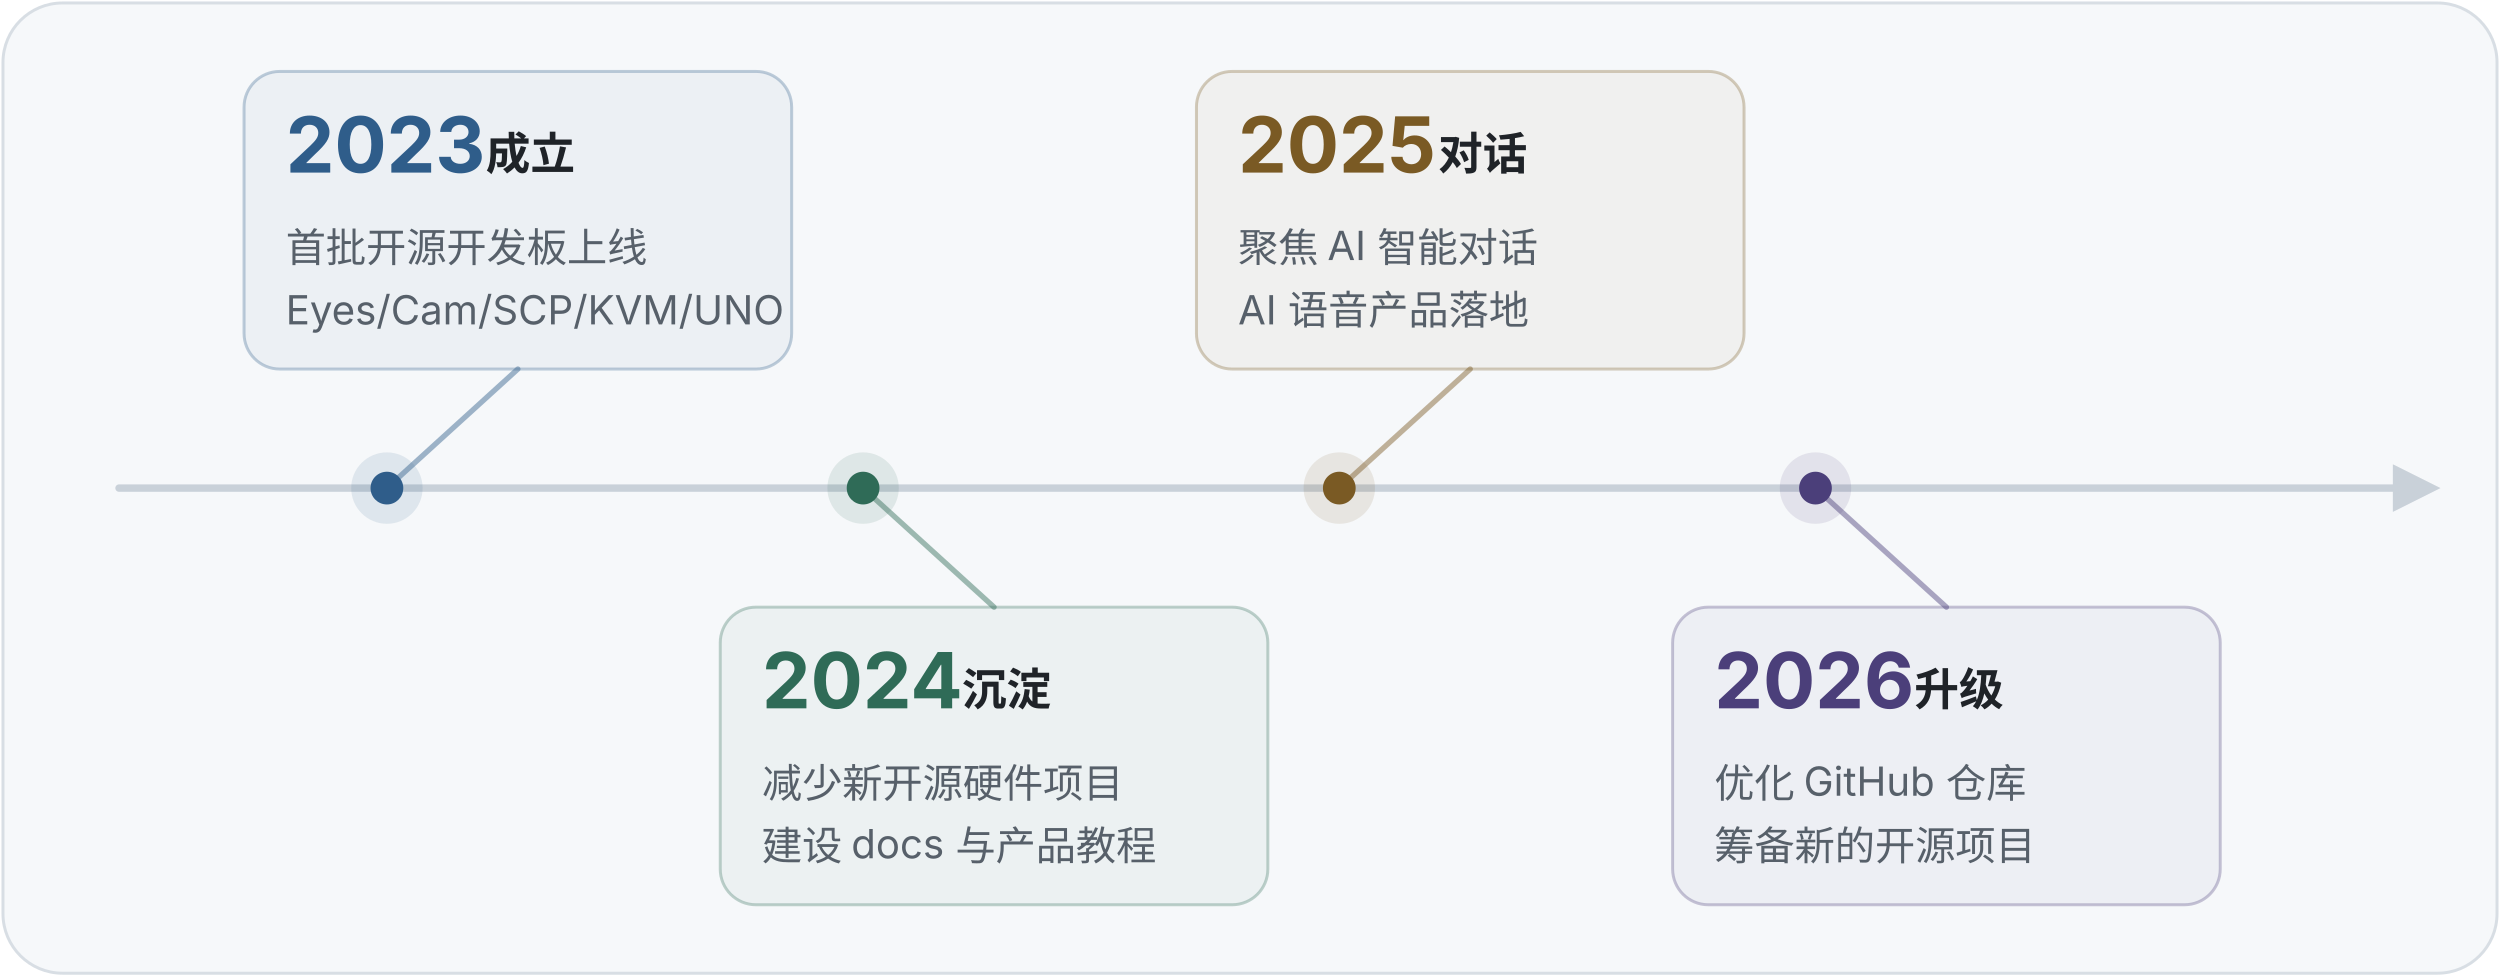
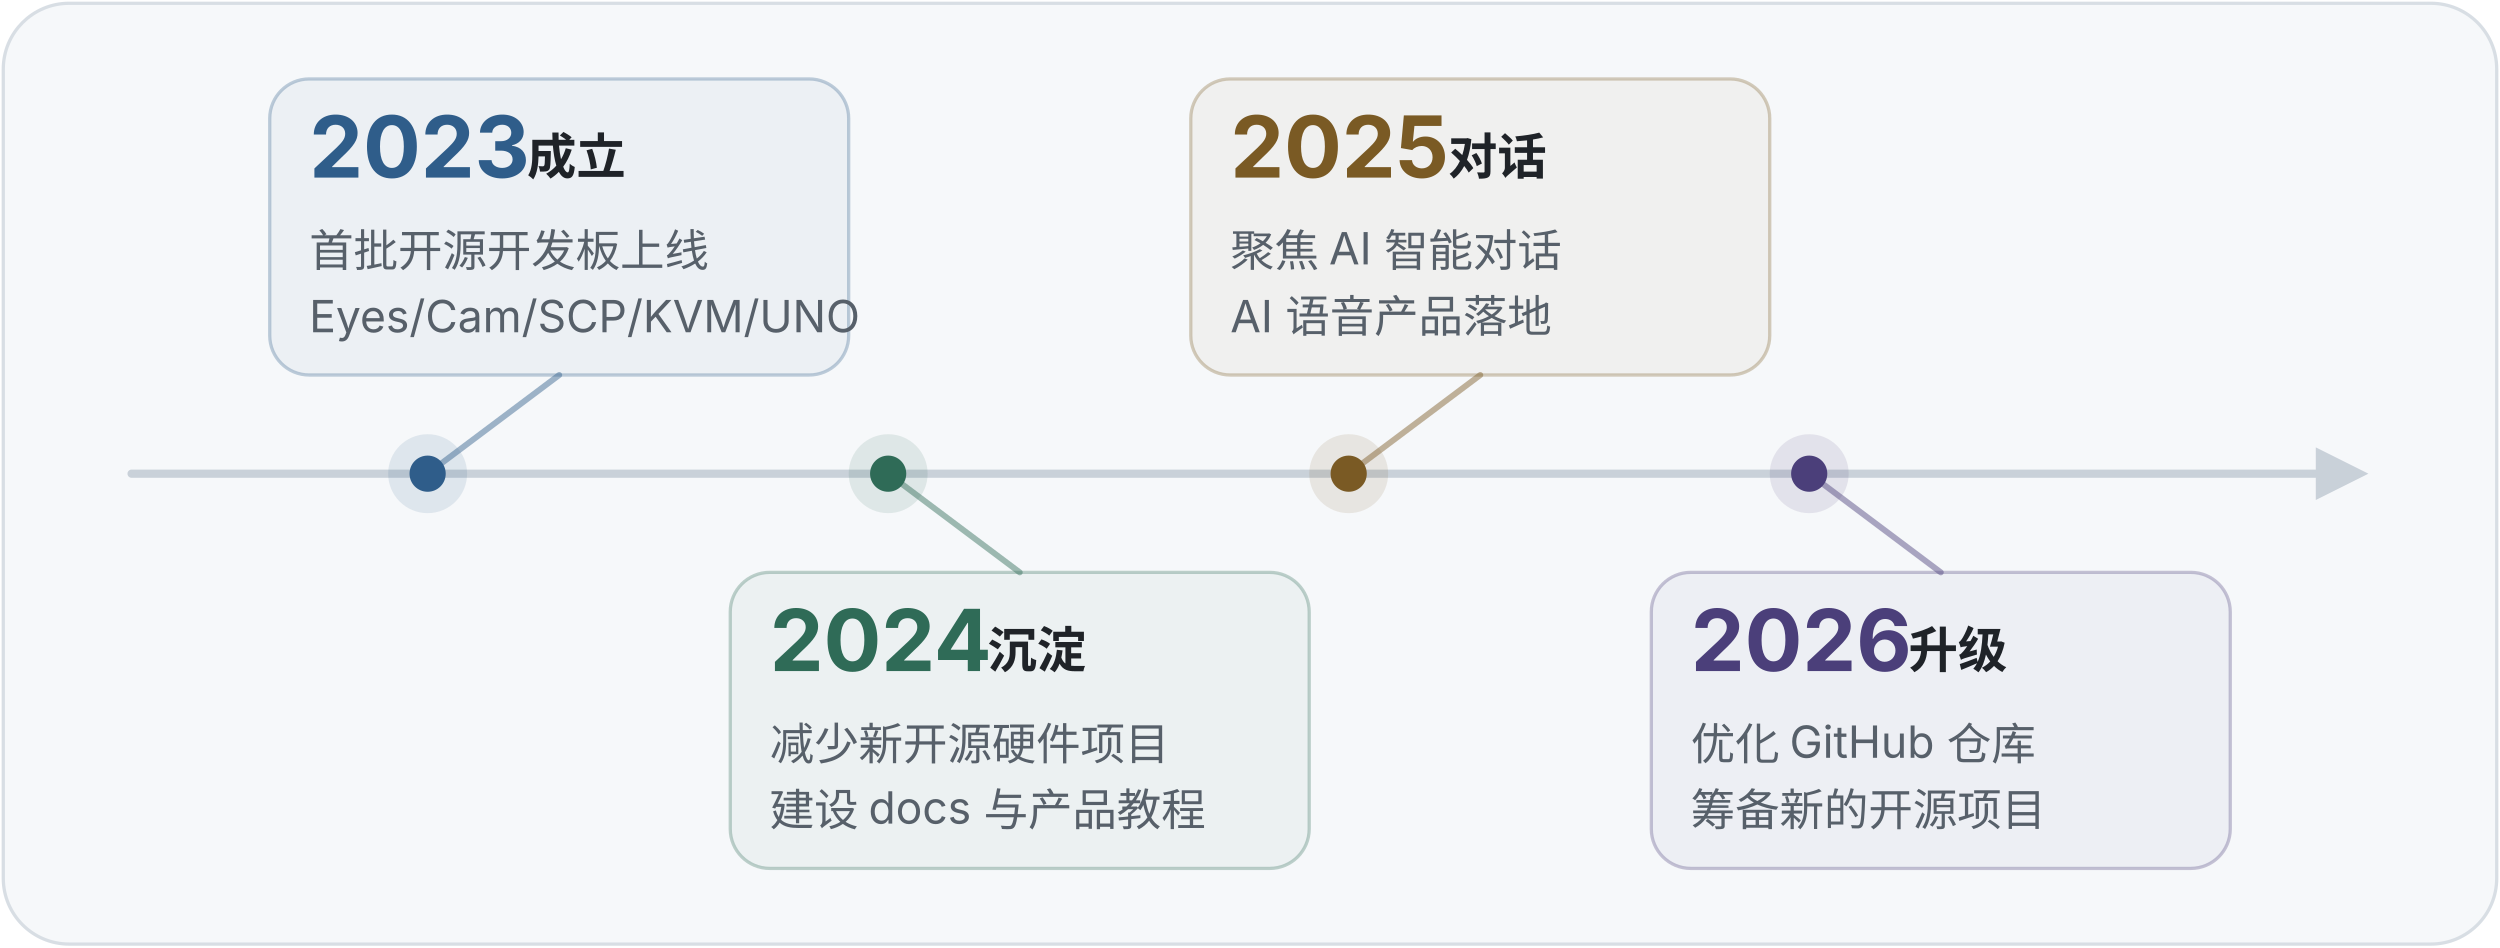
- <svg xmlns="http://www.w3.org/2000/svg" width="840" height="328" viewBox="0 0 840 328" role="img" aria-label="AiPi 小安派团队发展鱼骨时间线">
-   <rect x="1" y="1" width="838" height="326" rx="20" fill="#f6f8fa" stroke="#d8dee4" />
-   <line x1="40" y1="164" x2="804" y2="164" stroke="#c9d1d9" stroke-width="2.5" stroke-linecap="round" />
-   <path d="M804 156 L820 164 L804 172 Z" fill="#c9d1d9" />
-   <line x1="130.0" y1="164" x2="174.0" y2="124" stroke="#2f5d8a" stroke-opacity="0.45" stroke-width="1.8" stroke-linecap="round" />
-   <circle cx="130.0" cy="164" r="12" fill="#2f5d8a" fill-opacity="0.12" />
-   <circle cx="130.0" cy="164" r="5.5" fill="#2f5d8a" />
-   <rect x="82.0" y="24" width="184.0" height="100" rx="12" fill="#2f5d8a" fill-opacity="0.05" stroke="#2f5d8a" stroke-opacity="0.30" />
-   <text x="96.0" y="58" font-family="Inter, 'Noto Sans SC', 'PingFang SC', 'Microsoft YaHei', system-ui, sans-serif" font-size="26" font-weight="700" fill="#2f5d8a">2023</text>
-   <text x="163.2" y="57" font-family="Inter, 'Noto Sans SC', 'PingFang SC', 'Microsoft YaHei', system-ui, sans-serif" font-size="15" font-weight="600" fill="#1f2328">成立</text>
-   <text x="96.0" y="88" font-family="Inter, 'Noto Sans SC', 'PingFang SC', 'Microsoft YaHei', system-ui, sans-serif" font-size="13.5" fill="#57606a">首批开源开发板上线</text>
-   <text x="96.0" y="109" font-family="Inter, 'Noto Sans SC', 'PingFang SC', 'Microsoft YaHei', system-ui, sans-serif" font-size="13.5" fill="#57606a">Eyes/Cam/SCP/KVM/UNO</text>
-   <line x1="290.0" y1="164" x2="334.0" y2="204" stroke="#2f6b57" stroke-opacity="0.45" stroke-width="1.8" stroke-linecap="round" />
-   <circle cx="290.0" cy="164" r="12" fill="#2f6b57" fill-opacity="0.12" />
-   <circle cx="290.0" cy="164" r="5.5" fill="#2f6b57" />
-   <rect x="242.0" y="204" width="184.0" height="100" rx="12" fill="#2f6b57" fill-opacity="0.05" stroke="#2f6b57" stroke-opacity="0.30" />
-   <text x="256.0" y="238" font-family="Inter, 'Noto Sans SC', 'PingFang SC', 'Microsoft YaHei', system-ui, sans-serif" font-size="26" font-weight="700" fill="#2f6b57">2024</text>
-   <text x="323.2" y="237" font-family="Inter, 'Noto Sans SC', 'PingFang SC', 'Microsoft YaHei', system-ui, sans-serif" font-size="15" font-weight="600" fill="#1f2328">沉淀</text>
-   <text x="256.0" y="268" font-family="Inter, 'Noto Sans SC', 'PingFang SC', 'Microsoft YaHei', system-ui, sans-serif" font-size="13.5" fill="#57606a">减少新开源硬件项目</text>
-   <text x="256.0" y="289" font-family="Inter, 'Noto Sans SC', 'PingFang SC', 'Microsoft YaHei', system-ui, sans-serif" font-size="13.5" fill="#57606a">建设 docs 与产品教程</text>
-   <line x1="450.0" y1="164" x2="494.0" y2="124" stroke="#7a5a24" stroke-opacity="0.45" stroke-width="1.8" stroke-linecap="round" />
-   <circle cx="450.0" cy="164" r="12" fill="#7a5a24" fill-opacity="0.12" />
-   <circle cx="450.0" cy="164" r="5.5" fill="#7a5a24" />
-   <rect x="402.0" y="24" width="184.0" height="100" rx="12" fill="#7a5a24" fill-opacity="0.05" stroke="#7a5a24" stroke-opacity="0.30" />
-   <text x="416.0" y="58" font-family="Inter, 'Noto Sans SC', 'PingFang SC', 'Microsoft YaHei', system-ui, sans-serif" font-size="26" font-weight="700" fill="#7a5a24">2025</text>
-   <text x="483.2" y="57" font-family="Inter, 'Noto Sans SC', 'PingFang SC', 'Microsoft YaHei', system-ui, sans-serif" font-size="15" font-weight="600" fill="#1f2328">对话</text>
-   <text x="416.0" y="88" font-family="Inter, 'Noto Sans SC', 'PingFang SC', 'Microsoft YaHei', system-ui, sans-serif" font-size="13.5" fill="#57606a">聚焦 AI 智能对话</text>
-   <text x="416.0" y="109" font-family="Inter, 'Noto Sans SC', 'PingFang SC', 'Microsoft YaHei', system-ui, sans-serif" font-size="13.5" fill="#57606a">AI 语音产品落地</text>
-   <line x1="610.0" y1="164" x2="654.0" y2="204" stroke="#4b3f7a" stroke-opacity="0.45" stroke-width="1.8" stroke-linecap="round" />
-   <circle cx="610.0" cy="164" r="12" fill="#4b3f7a" fill-opacity="0.12" />
-   <circle cx="610.0" cy="164" r="5.5" fill="#4b3f7a" />
-   <rect x="562.0" y="204" width="184.0" height="100" rx="12" fill="#4b3f7a" fill-opacity="0.05" stroke="#4b3f7a" stroke-opacity="0.30" />
-   <text x="576.0" y="238" font-family="Inter, 'Noto Sans SC', 'PingFang SC', 'Microsoft YaHei', system-ui, sans-serif" font-size="26" font-weight="700" fill="#4b3f7a">2026</text>
-   <text x="643.2" y="237" font-family="Inter, 'Noto Sans SC', 'PingFang SC', 'Microsoft YaHei', system-ui, sans-serif" font-size="15" font-weight="600" fill="#1f2328">升级</text>
-   <text x="576.0" y="268" font-family="Inter, 'Noto Sans SC', 'PingFang SC', 'Microsoft YaHei', system-ui, sans-serif" font-size="13.5" fill="#57606a">优化 GitHub 仓库</text>
-   <text x="576.0" y="289" font-family="Inter, 'Noto Sans SC', 'PingFang SC', 'Microsoft YaHei', system-ui, sans-serif" font-size="13.5" fill="#57606a">筹备新的开源项目</text>
+ <svg xmlns="http://www.w3.org/2000/svg" width="760" height="288" viewBox="0 0 760 288" role="img" aria-label="AiPi 小安派团队发展鱼骨时间线">
+   <rect x="1" y="1" width="758" height="286" rx="20" fill="#f6f8fa" stroke="#d8dee4" />
+   <line x1="40" y1="144" x2="704" y2="144" stroke="#c9d1d9" stroke-width="2.5" stroke-linecap="round" />
+   <path d="M704 136 L720 144 L704 152 Z" fill="#c9d1d9" />
+   <line x1="130.0" y1="144" x2="170.0" y2="114" stroke="#2f5d8a" stroke-opacity="0.45" stroke-width="1.8" stroke-linecap="round" />
+   <circle cx="130.0" cy="144" r="12" fill="#2f5d8a" fill-opacity="0.12" />
+   <circle cx="130.0" cy="144" r="5.5" fill="#2f5d8a" />
+   <rect x="82.0" y="24" width="176.0" height="90" rx="12" fill="#2f5d8a" fill-opacity="0.05" stroke="#2f5d8a" stroke-opacity="0.30" />
+   <text x="94.0" y="54" font-family="Inter, 'Noto Sans SC', 'PingFang SC', 'Microsoft YaHei', system-ui, sans-serif" font-size="26" font-weight="700" fill="#2f5d8a">2023</text>
+   <text x="160.2" y="53" font-family="Inter, 'Noto Sans SC', 'PingFang SC', 'Microsoft YaHei', system-ui, sans-serif" font-size="15" font-weight="600" fill="#1f2328">成立</text>
+   <text x="94.0" y="81" font-family="Inter, 'Noto Sans SC', 'PingFang SC', 'Microsoft YaHei', system-ui, sans-serif" font-size="13.5" fill="#57606a">首批开源开发板上线</text>
+   <text x="94.0" y="101" font-family="Inter, 'Noto Sans SC', 'PingFang SC', 'Microsoft YaHei', system-ui, sans-serif" font-size="13.5" fill="#57606a">Eyes/Cam/SCP/KVM/UNO</text>
+   <line x1="270.0" y1="144" x2="310.0" y2="174" stroke="#2f6b57" stroke-opacity="0.45" stroke-width="1.8" stroke-linecap="round" />
+   <circle cx="270.0" cy="144" r="12" fill="#2f6b57" fill-opacity="0.12" />
+   <circle cx="270.0" cy="144" r="5.5" fill="#2f6b57" />
+   <rect x="222.0" y="174" width="176.0" height="90" rx="12" fill="#2f6b57" fill-opacity="0.05" stroke="#2f6b57" stroke-opacity="0.30" />
+   <text x="234.0" y="204" font-family="Inter, 'Noto Sans SC', 'PingFang SC', 'Microsoft YaHei', system-ui, sans-serif" font-size="26" font-weight="700" fill="#2f6b57">2024</text>
+   <text x="300.2" y="203" font-family="Inter, 'Noto Sans SC', 'PingFang SC', 'Microsoft YaHei', system-ui, sans-serif" font-size="15" font-weight="600" fill="#1f2328">沉淀</text>
+   <text x="234.0" y="231" font-family="Inter, 'Noto Sans SC', 'PingFang SC', 'Microsoft YaHei', system-ui, sans-serif" font-size="13.5" fill="#57606a">减少新开源硬件项目</text>
+   <text x="234.0" y="251" font-family="Inter, 'Noto Sans SC', 'PingFang SC', 'Microsoft YaHei', system-ui, sans-serif" font-size="13.5" fill="#57606a">建设 docs 与产品教程</text>
+   <line x1="410.0" y1="144" x2="450.0" y2="114" stroke="#7a5a24" stroke-opacity="0.45" stroke-width="1.8" stroke-linecap="round" />
+   <circle cx="410.0" cy="144" r="12" fill="#7a5a24" fill-opacity="0.12" />
+   <circle cx="410.0" cy="144" r="5.5" fill="#7a5a24" />
+   <rect x="362.0" y="24" width="176.0" height="90" rx="12" fill="#7a5a24" fill-opacity="0.05" stroke="#7a5a24" stroke-opacity="0.30" />
+   <text x="374.0" y="54" font-family="Inter, 'Noto Sans SC', 'PingFang SC', 'Microsoft YaHei', system-ui, sans-serif" font-size="26" font-weight="700" fill="#7a5a24">2025</text>
+   <text x="440.2" y="53" font-family="Inter, 'Noto Sans SC', 'PingFang SC', 'Microsoft YaHei', system-ui, sans-serif" font-size="15" font-weight="600" fill="#1f2328">对话</text>
+   <text x="374.0" y="81" font-family="Inter, 'Noto Sans SC', 'PingFang SC', 'Microsoft YaHei', system-ui, sans-serif" font-size="13.5" fill="#57606a">聚焦 AI 智能对话</text>
+   <text x="374.0" y="101" font-family="Inter, 'Noto Sans SC', 'PingFang SC', 'Microsoft YaHei', system-ui, sans-serif" font-size="13.5" fill="#57606a">AI 语音产品落地</text>
+   <line x1="550.0" y1="144" x2="590.0" y2="174" stroke="#4b3f7a" stroke-opacity="0.45" stroke-width="1.8" stroke-linecap="round" />
+   <circle cx="550.0" cy="144" r="12" fill="#4b3f7a" fill-opacity="0.12" />
+   <circle cx="550.0" cy="144" r="5.5" fill="#4b3f7a" />
+   <rect x="502.0" y="174" width="176.0" height="90" rx="12" fill="#4b3f7a" fill-opacity="0.05" stroke="#4b3f7a" stroke-opacity="0.30" />
+   <text x="514.0" y="204" font-family="Inter, 'Noto Sans SC', 'PingFang SC', 'Microsoft YaHei', system-ui, sans-serif" font-size="26" font-weight="700" fill="#4b3f7a">2026</text>
+   <text x="580.2" y="203" font-family="Inter, 'Noto Sans SC', 'PingFang SC', 'Microsoft YaHei', system-ui, sans-serif" font-size="15" font-weight="600" fill="#1f2328">升级</text>
+   <text x="514.0" y="231" font-family="Inter, 'Noto Sans SC', 'PingFang SC', 'Microsoft YaHei', system-ui, sans-serif" font-size="13.5" fill="#57606a">优化 GitHub 仓库</text>
+   <text x="514.0" y="251" font-family="Inter, 'Noto Sans SC', 'PingFang SC', 'Microsoft YaHei', system-ui, sans-serif" font-size="13.5" fill="#57606a">筹备新的开源项目</text>
</svg>
